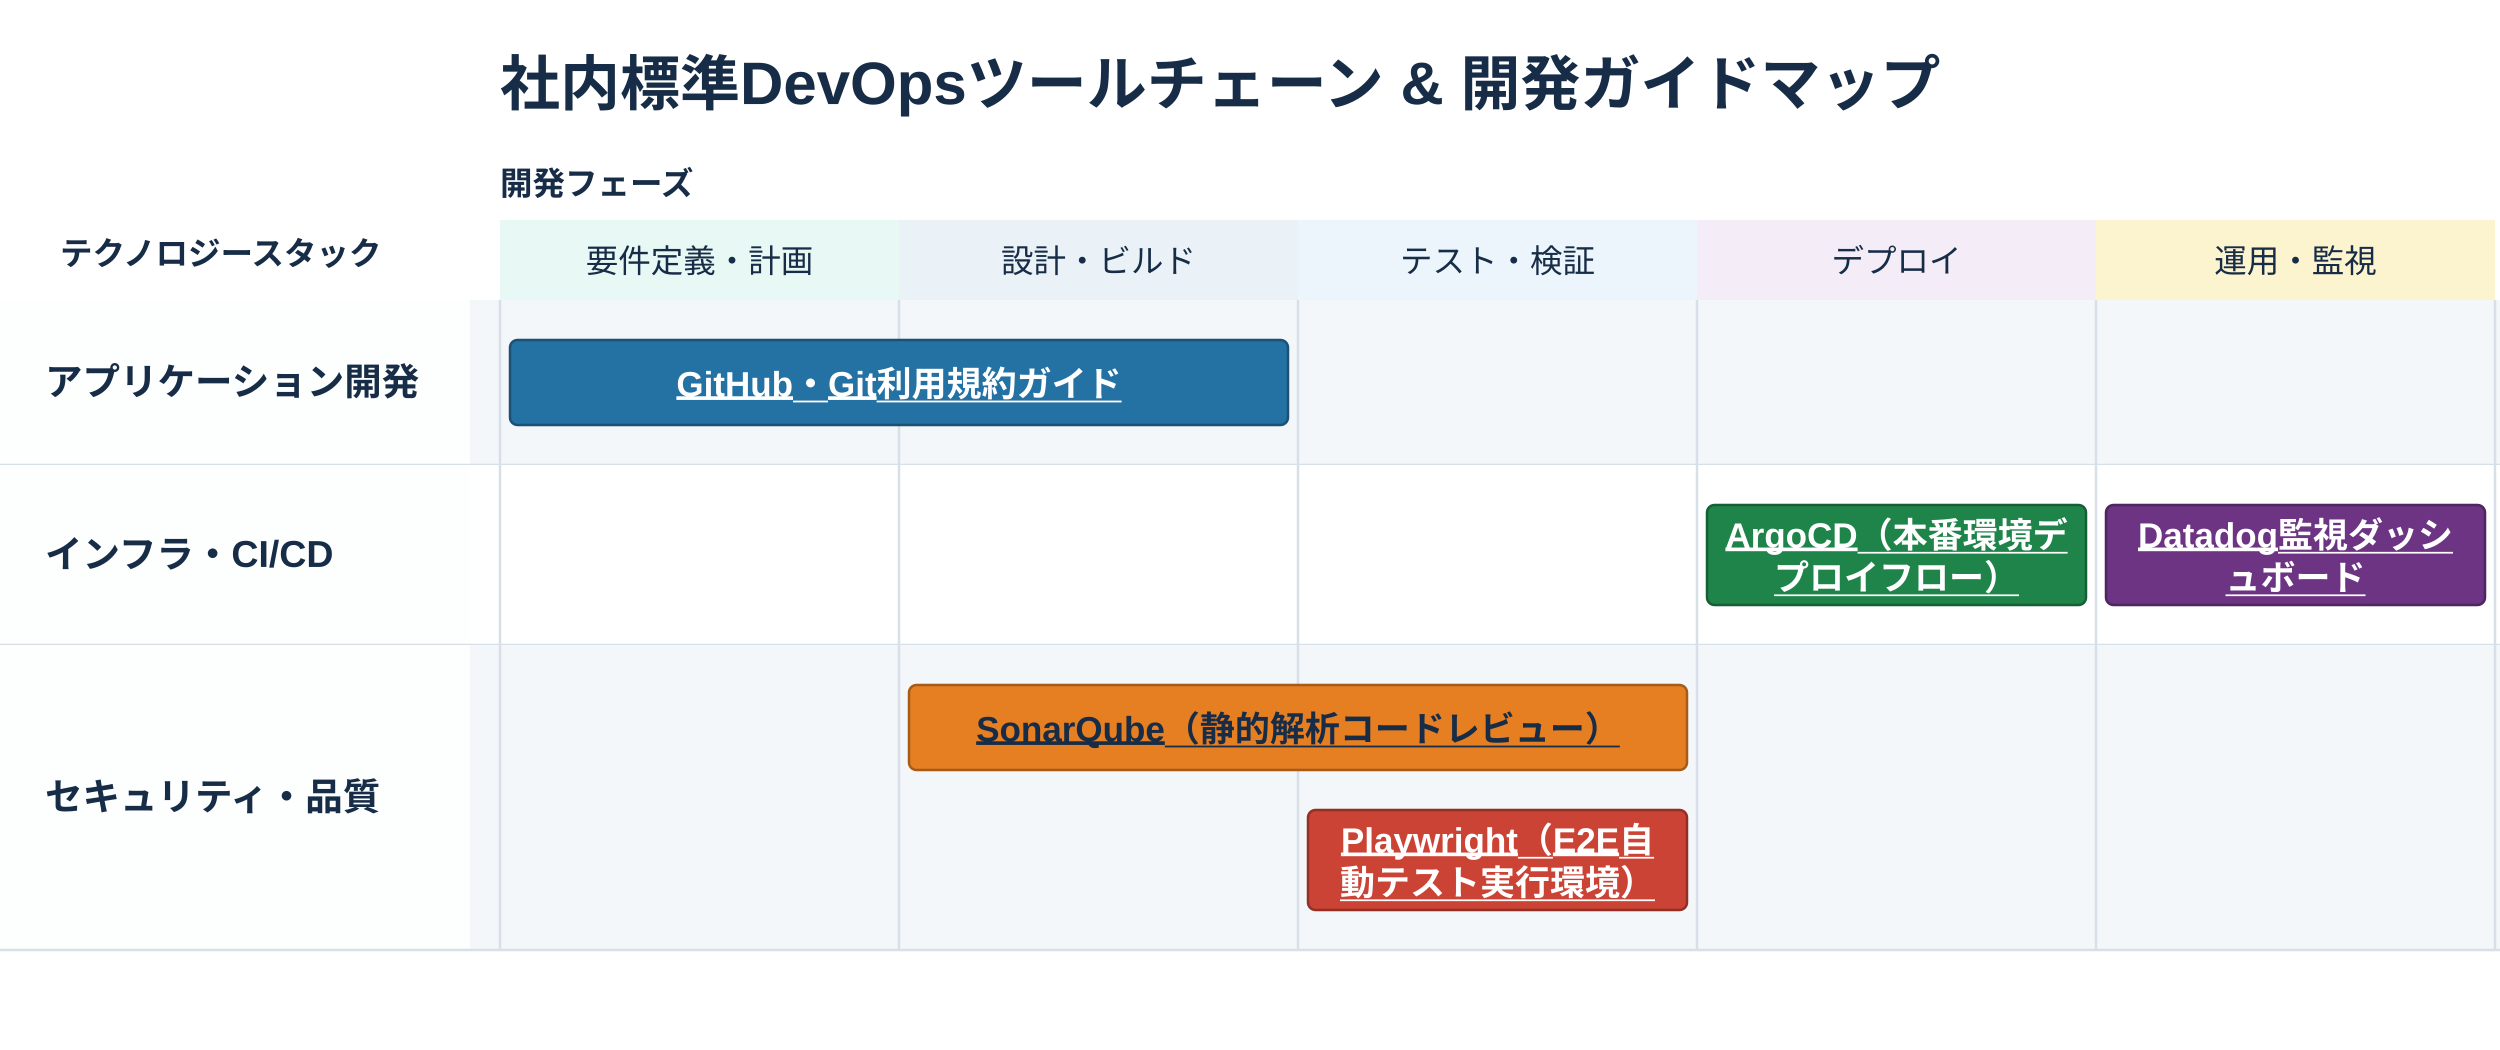
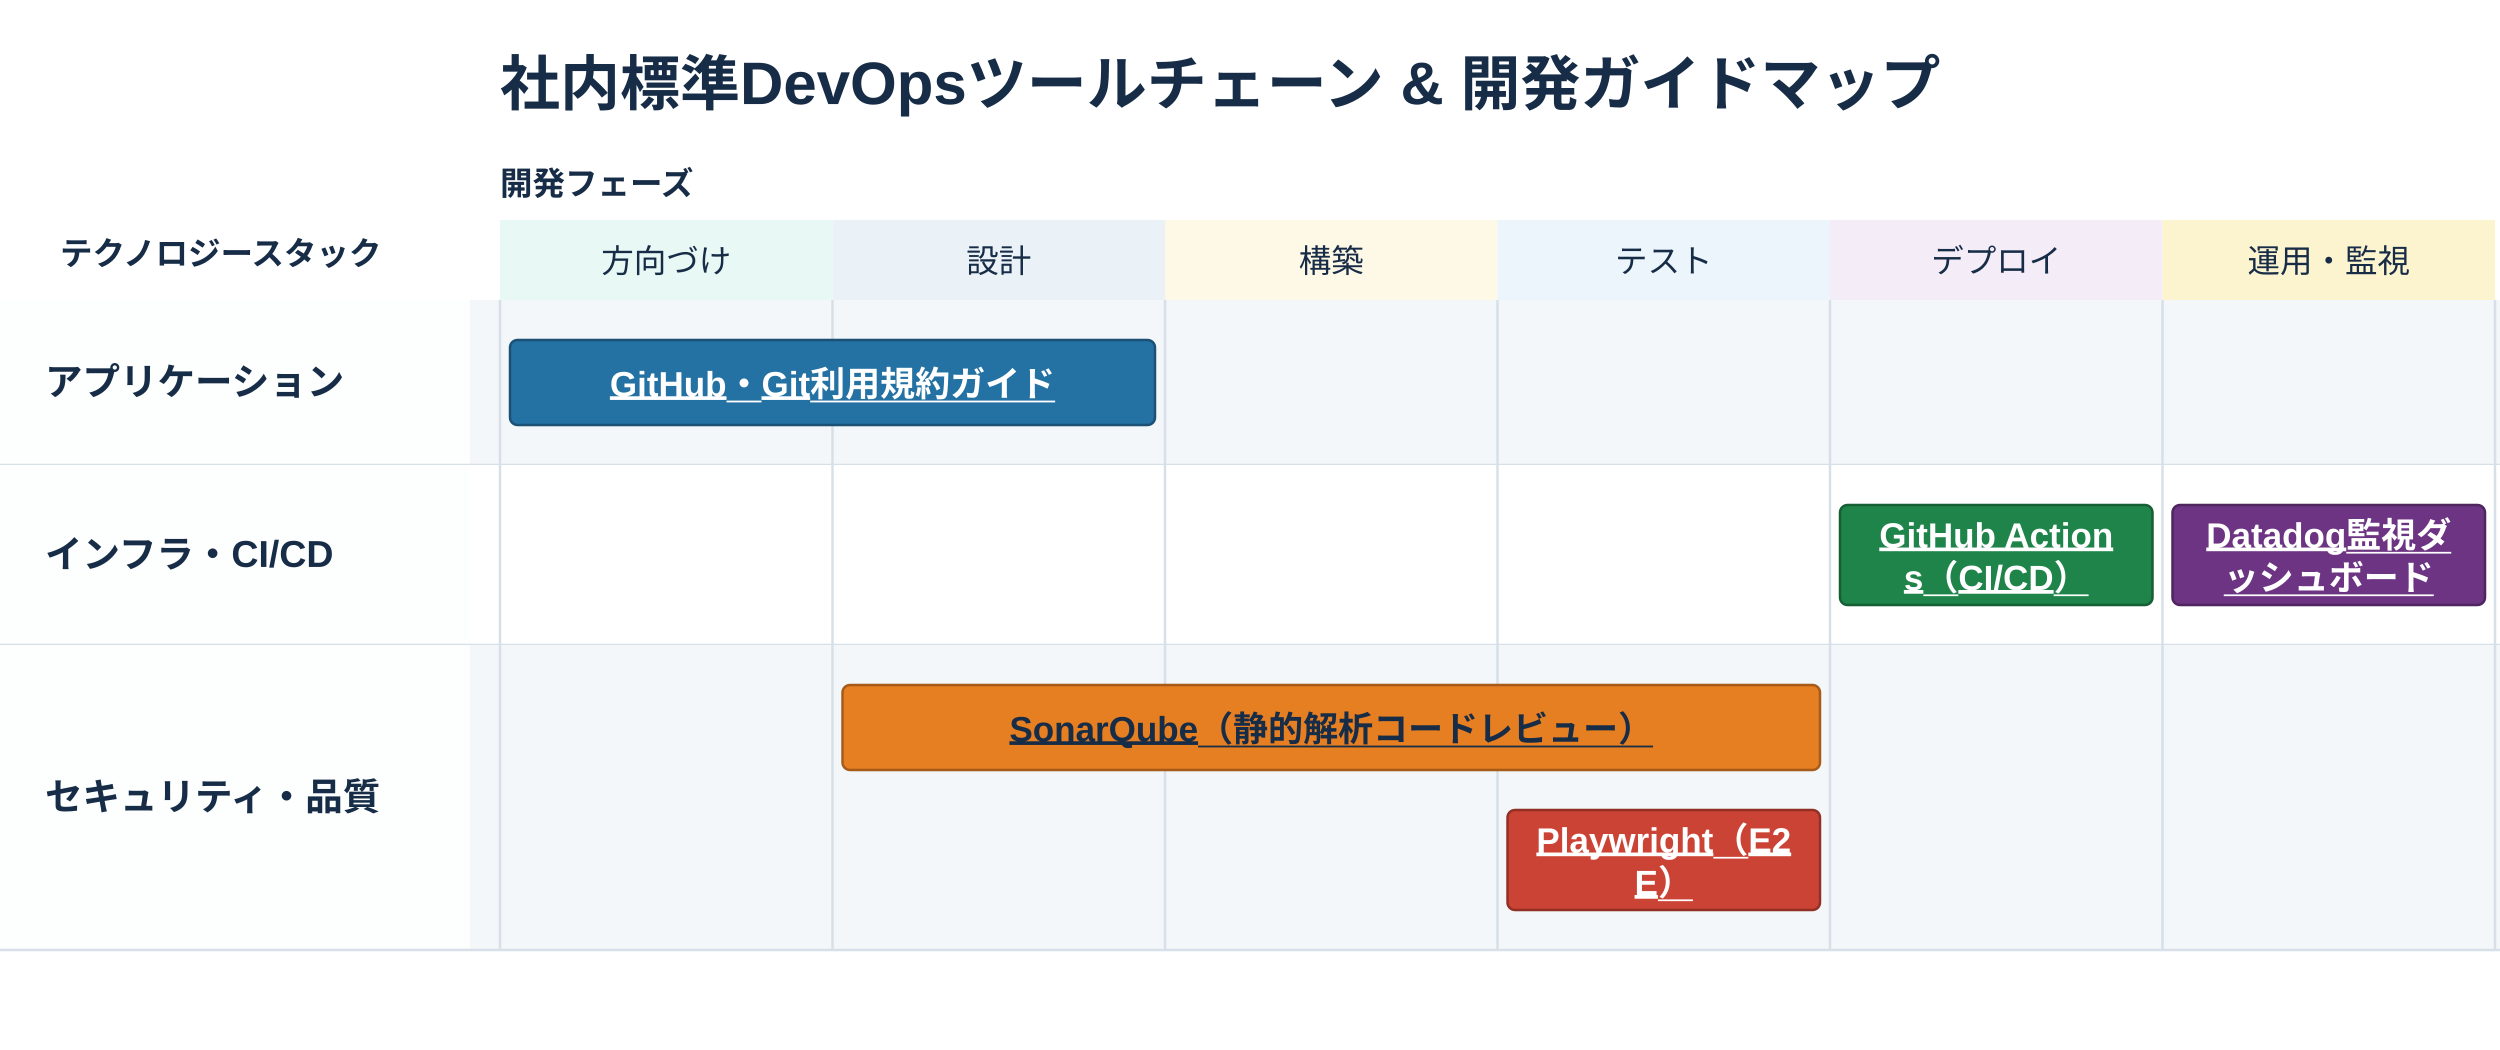
<svg xmlns="http://www.w3.org/2000/svg" width="1000" height="420" viewBox="0 0 1000 420">
  <rect width="100%" height="100%" fill="#ffffff" />
  <style>text{font-family:Arial,"Noto Sans JP","Yu Gothic",sans-serif;fill:#172c46}.axis{font-size:13px}.title{font-size:24px;font-weight:700}.lane-label{font-size:15px;font-weight:700}.bar-label{font-size:14px;font-weight:600}.item-link{cursor:pointer}.item-link text{text-decoration:underline}.item-link:hover rect,.item-link:focus-visible rect{fill:#c4def4;stroke:#145c91;stroke-width:2}</style>
  <text x="200" y="42" class="title">社内標準DevOpsツールチェーン &amp; 開発ガイドマップ</text>
  <text x="200" y="78" class="axis" font-weight="700">開発フェーズ</text>
  <text x="24" y="106" class="axis" font-weight="700">テクノロジースタック</text>
-   <rect x="200" y="88" width="159.6" height="32" fill="#e8f8f5" />
-   <text x="279.8" y="109" class="axis" text-anchor="middle" style="fill:#172c46">要件定義・計画</text>
-   <rect x="359.6" y="88" width="159.6" height="32" fill="#eaf2f8" />
-   <text x="439.4" y="109" class="axis" text-anchor="middle" style="fill:#172c46">設計・ビルド</text>
-   <rect x="519.2" y="88" width="159.6" height="32" fill="#ebf5fb" />
-   <text x="599" y="109" class="axis" text-anchor="middle" style="fill:#172c46">テスト・検証</text>
-   <rect x="678.8" y="88" width="159.6" height="32" fill="#f4ecf7" />
-   <text x="758.6" y="109" class="axis" text-anchor="middle" style="fill:#172c46">デプロイ</text>
-   <rect x="838.4" y="88" width="159.6" height="32" fill="#fcf3cf" />
-   <text x="918.2" y="109" class="axis" text-anchor="middle" style="fill:#172c46">運用・監視</text>
+   <rect x="200" y="88" width="133" height="32" fill="#e8f8f5" />
+   <text x="266.5" y="109" class="axis" text-anchor="middle" style="fill:#172c46">方向づけ</text>
+   <rect x="333" y="88" width="133" height="32" fill="#eaf2f8" />
+   <text x="399.5" y="109" class="axis" text-anchor="middle" style="fill:#172c46">設計</text>
+   <rect x="466" y="88" width="133" height="32" fill="#fef9e7" />
+   <text x="532.5" y="109" class="axis" text-anchor="middle" style="fill:#172c46">構築</text>
+   <rect x="599" y="88" width="133" height="32" fill="#ebf5fb" />
+   <text x="665.5" y="109" class="axis" text-anchor="middle" style="fill:#172c46">テスト</text>
+   <rect x="732" y="88" width="133" height="32" fill="#f4ecf7" />
+   <text x="798.5" y="109" class="axis" text-anchor="middle" style="fill:#172c46">デプロイ</text>
+   <rect x="865" y="88" width="133" height="32" fill="#fcf3cf" />
+   <text x="931.5" y="109" class="axis" text-anchor="middle" style="fill:#172c46">運用・監視</text>
  <rect x="0" y="120" width="1000" height="66" fill="#f4f7fa" />
  <rect x="0" y="120" width="188" height="66" fill="#fdfefe" />
-   <text x="18" y="158" class="lane-label" style="fill:#172c46">アプリケーション開発</text>
+   <text x="18" y="158" class="lane-label" style="fill:#172c46">アプリケーション</text>
  <line x1="0" y1="186" x2="1000" y2="186" stroke="#d7e0e8" />
  <rect x="0" y="186" width="1000" height="72" fill="#ffffff" />
  <rect x="0" y="186" width="188" height="72" fill="#fdfefe" />
  <text x="18" y="227" class="lane-label" style="fill:#172c46">インフラ・CI/CD</text>
  <line x1="0" y1="258" x2="1000" y2="258" stroke="#d7e0e8" />
  <rect x="0" y="258" width="1000" height="122" fill="#f4f7fa" />
  <rect x="0" y="258" width="188" height="122" fill="#fdfefe" />
  <text x="18" y="324" class="lane-label" style="fill:#172c46">セキュリティ・品質</text>
  <line x1="0" y1="380" x2="1000" y2="380" stroke="#d7e0e8" />
  <line x1="200" y1="120" x2="200" y2="380" stroke="#d7e0e8" />
-   <line x1="359.6" y1="120" x2="359.6" y2="380" stroke="#d7e0e8" />
-   <line x1="519.2" y1="120" x2="519.2" y2="380" stroke="#d7e0e8" />
-   <line x1="678.8" y1="120" x2="678.8" y2="380" stroke="#d7e0e8" />
-   <line x1="838.4" y1="120" x2="838.4" y2="380" stroke="#d7e0e8" />
+   <line x1="333" y1="120" x2="333" y2="380" stroke="#d7e0e8" />
+   <line x1="466" y1="120" x2="466" y2="380" stroke="#d7e0e8" />
+   <line x1="599" y1="120" x2="599" y2="380" stroke="#d7e0e8" />
+   <line x1="732" y1="120" x2="732" y2="380" stroke="#d7e0e8" />
+   <line x1="865" y1="120" x2="865" y2="380" stroke="#d7e0e8" />
  <line x1="998" y1="120" x2="998" y2="380" stroke="#d7e0e8" />
  <g data-item-id="git-guide">
    <a href="https://your-wiki.internal" target="_blank" rel="noopener noreferrer" tabindex="0" aria-label="GitHub・Git利用規約ガイドを開く" class="item-link">
-       <rect x="204" y="136" width="311.2" height="34" rx="3" fill="#2471a3" stroke="#1a5175" />
-       <text x="359.6" y="158.5" class="bar-label" text-anchor="middle" style="fill:#ffffff">GitHub・Git利用規約ガイド</text>
+       <rect x="204" y="136" width="258" height="34" rx="3" fill="#2471a3" stroke="#1a5175" />
+       <text x="333" y="158.5" class="bar-label" text-anchor="middle" style="fill:#ffffff">GitHub・Git利用規約ガイド</text>
    </a>
  </g>
-   <g data-item-id="argo-cd">
-     <a href="https://internal.net" target="_blank" rel="noopener noreferrer" tabindex="0" aria-label="ArgoCD（本番環境デプロイフロー）を開く" class="item-link">
-       <rect x="682.8" y="202" width="151.6" height="40" rx="3" fill="#1e8449" stroke="#165f35" />
-       <text x="758.6" y="219" class="bar-label" text-anchor="middle" style="fill:#ffffff">ArgoCD（本番環境デ</text>
-       <text x="758.6" y="236" class="bar-label" text-anchor="middle" style="fill:#ffffff">プロイフロー）</text>
+   <g data-item-id="github-actions">
+     <a href="https://internal.net" target="_blank" rel="noopener noreferrer" tabindex="0" aria-label="GitHub Actions（CI/CD）を開く" class="item-link">
+       <rect x="736" y="202" width="125" height="40" rx="3" fill="#1e8449" stroke="#165f35" />
+       <text x="798.5" y="219" class="bar-label" text-anchor="middle" style="fill:#ffffff">GitHub Action</text>
+       <text x="798.5" y="236" class="bar-label" text-anchor="middle" style="fill:#ffffff">s（CI/CD）</text>
    </a>
  </g>
  <g data-item-id="datadog-ops">
    <a href="https://internal.net" target="_blank" rel="noopener noreferrer" tabindex="0" aria-label="Datadog監視ダッシュボードを開く" class="item-link">
-       <rect x="842.4" y="202" width="151.6" height="40" rx="3" fill="#6c3483" stroke="#4e255e" />
-       <text x="918.2" y="219" class="bar-label" text-anchor="middle" style="fill:#ffffff">Datadog監視ダッシ</text>
-       <text x="918.2" y="236" class="bar-label" text-anchor="middle" style="fill:#ffffff">ュボード</text>
+       <rect x="869" y="202" width="125" height="40" rx="3" fill="#6c3483" stroke="#4e255e" />
+       <text x="931.5" y="219" class="bar-label" text-anchor="middle" style="fill:#ffffff">Datadog監視ダ</text>
+       <text x="931.5" y="236" class="bar-label" text-anchor="middle" style="fill:#ffffff">ッシュボード</text>
    </a>
  </g>
  <g data-item-id="sonar-qube">
    <a href="https://internal.net" target="_blank" rel="noopener noreferrer" tabindex="0" aria-label="SonarQube（静的解析コードレビュー）を開く" class="item-link">
-       <rect x="363.6" y="274" width="311.2" height="34" rx="3" fill="#e67e22" stroke="#a65b18" />
-       <text x="519.2" y="296.5" class="bar-label" text-anchor="middle" style="fill:#172c46">SonarQube（静的解析コードレビュー）</text>
+       <rect x="337" y="274" width="391" height="34" rx="3" fill="#e67e22" stroke="#a65b18" />
+       <text x="532.5" y="296.5" class="bar-label" text-anchor="middle" style="fill:#172c46">SonarQube（静的解析コードレビュー）</text>
    </a>
  </g>
  <g data-item-id="play-wright">
-     <a href="https://your-wiki.internal" target="_blank" rel="noopener noreferrer" tabindex="0" aria-label="Playwright（E2E自動テスト実行環境）を開く" class="item-link">
-       <rect x="523.2" y="324" width="151.6" height="40" rx="3" fill="#cb4335" stroke="#923026" />
-       <text x="599" y="341" class="bar-label" text-anchor="middle" style="fill:#ffffff">Playwright（E2E自</text>
-       <text x="599" y="358" class="bar-label" text-anchor="middle" style="fill:#ffffff">動テスト実行環境）</text>
+     <a href="https://your-wiki.internal" target="_blank" rel="noopener noreferrer" tabindex="0" aria-label="Playwright（E2E）を開く" class="item-link">
+       <rect x="603" y="324" width="125" height="40" rx="3" fill="#cb4335" stroke="#923026" />
+       <text x="665.5" y="341" class="bar-label" text-anchor="middle" style="fill:#ffffff">Playwright（E2</text>
+       <text x="665.5" y="358" class="bar-label" text-anchor="middle" style="fill:#ffffff">E）</text>
    </a>
  </g>
</svg>
